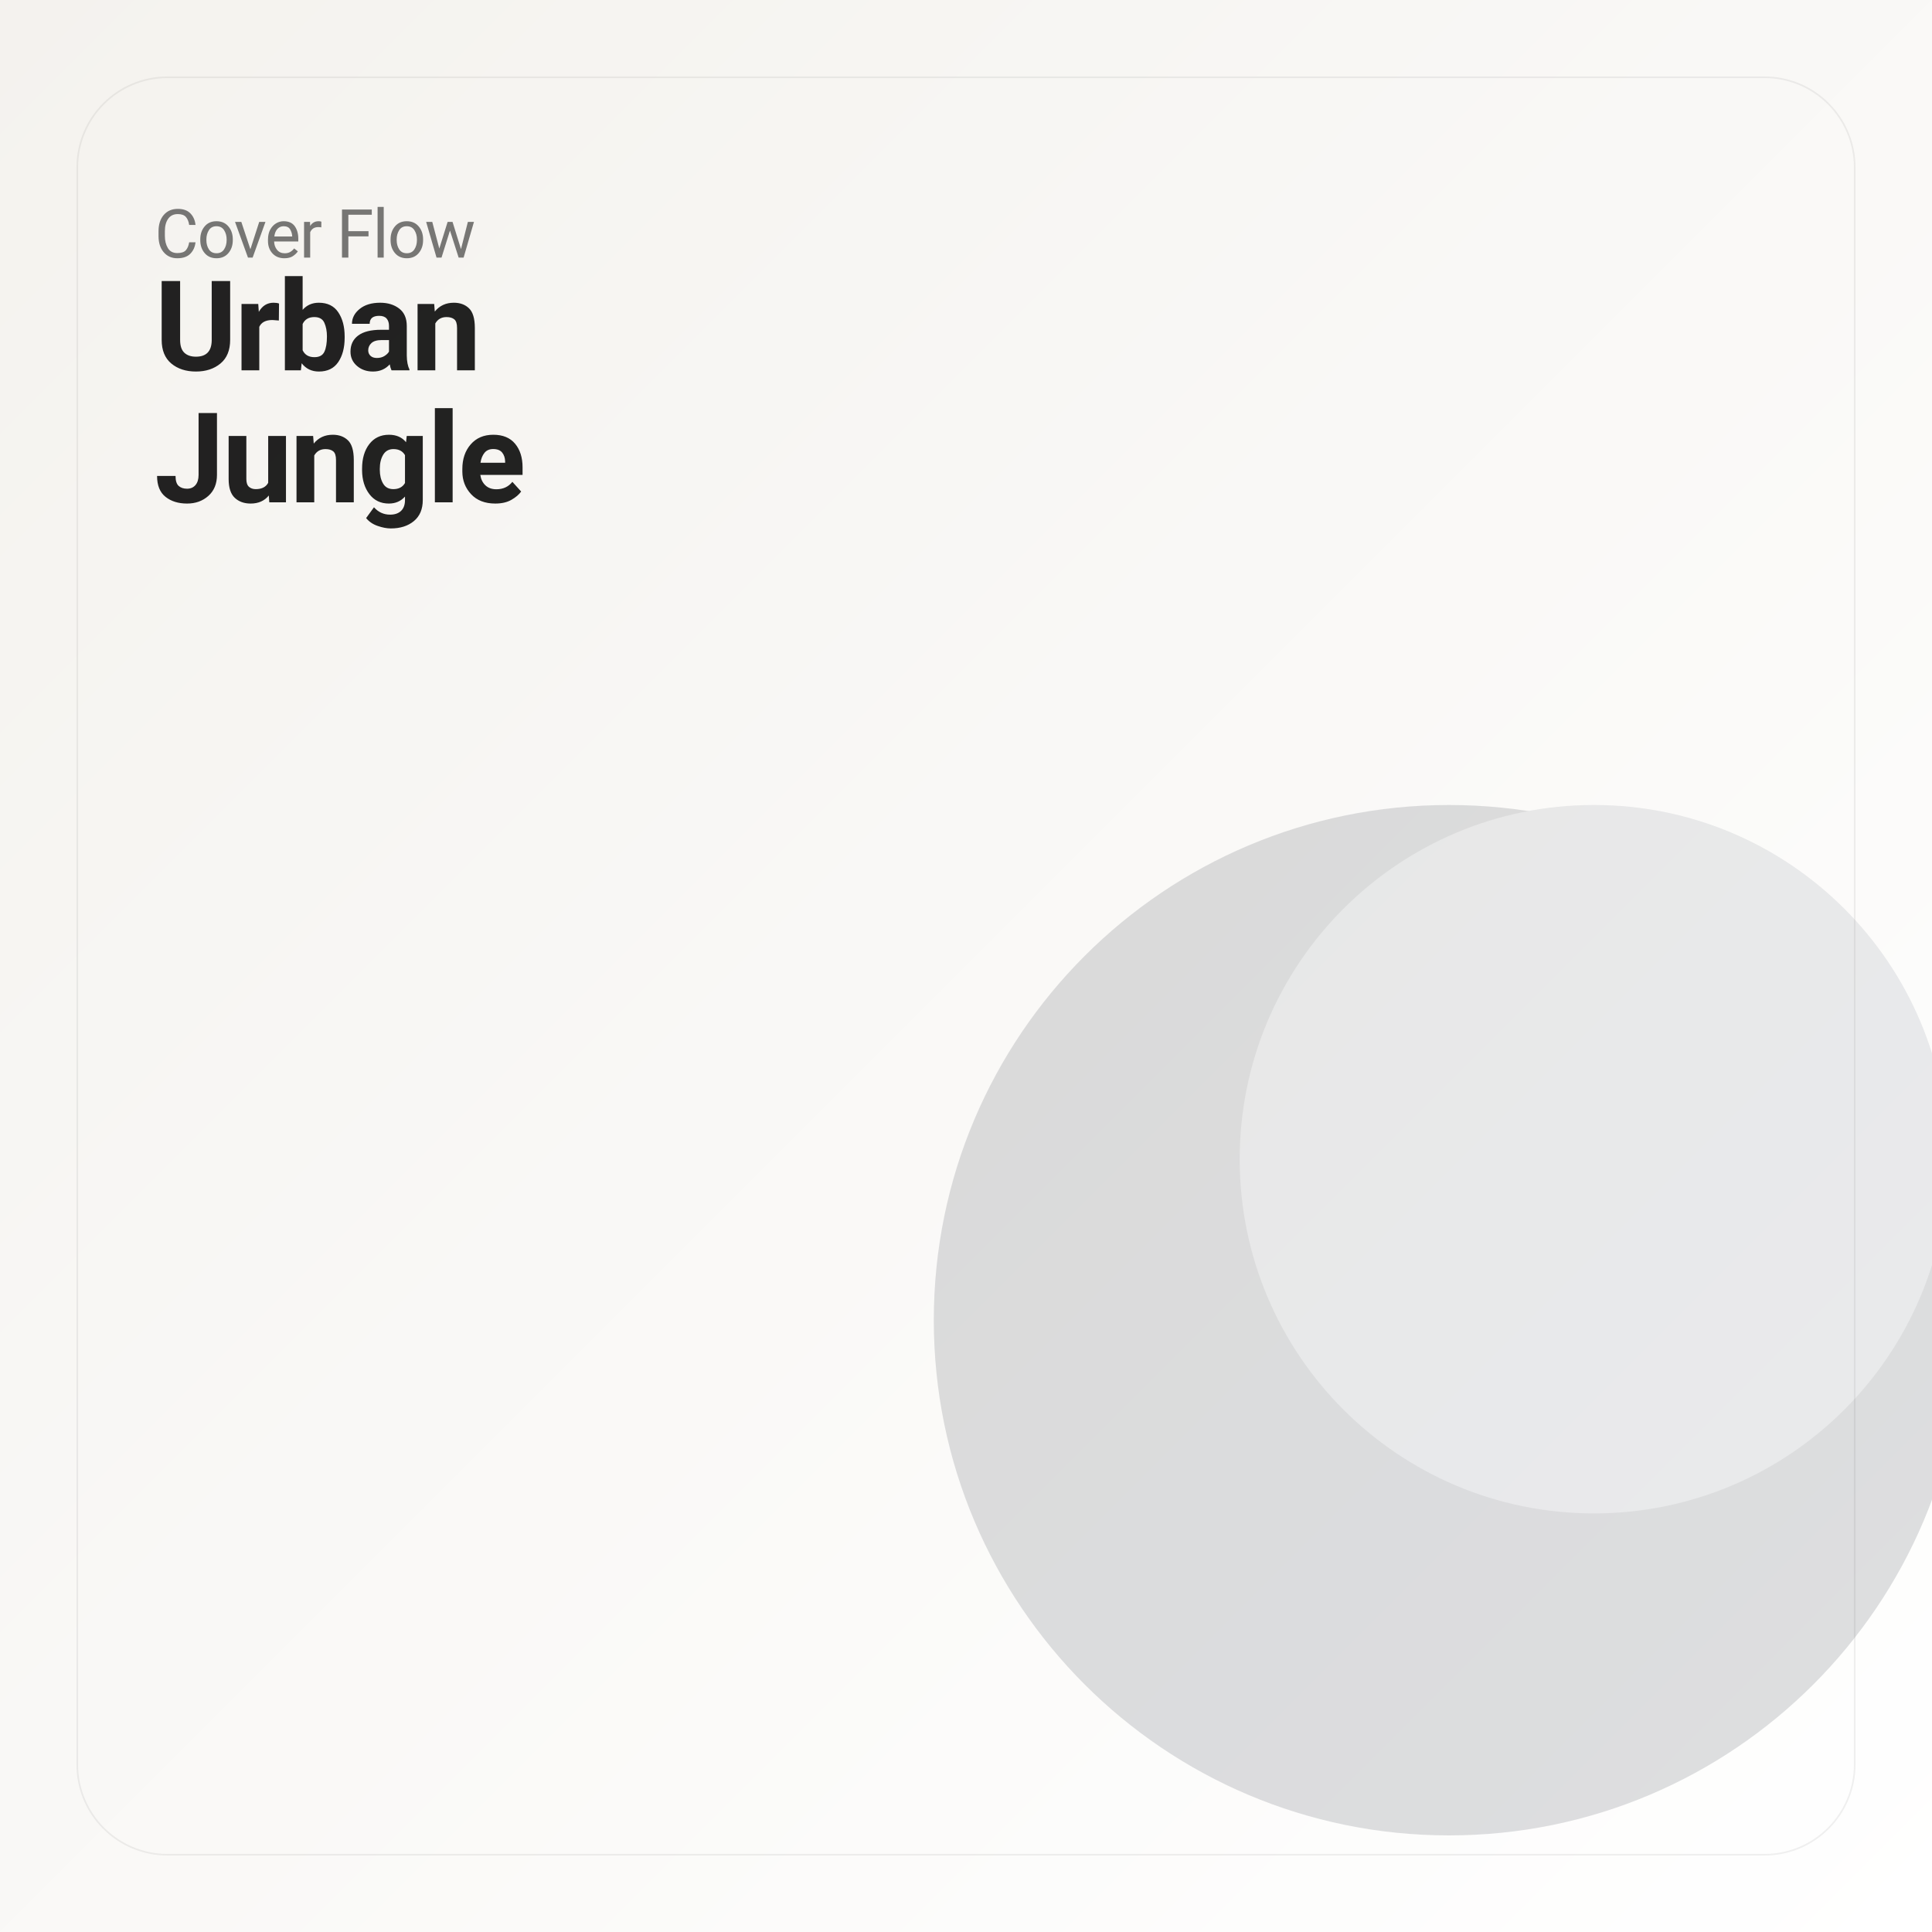
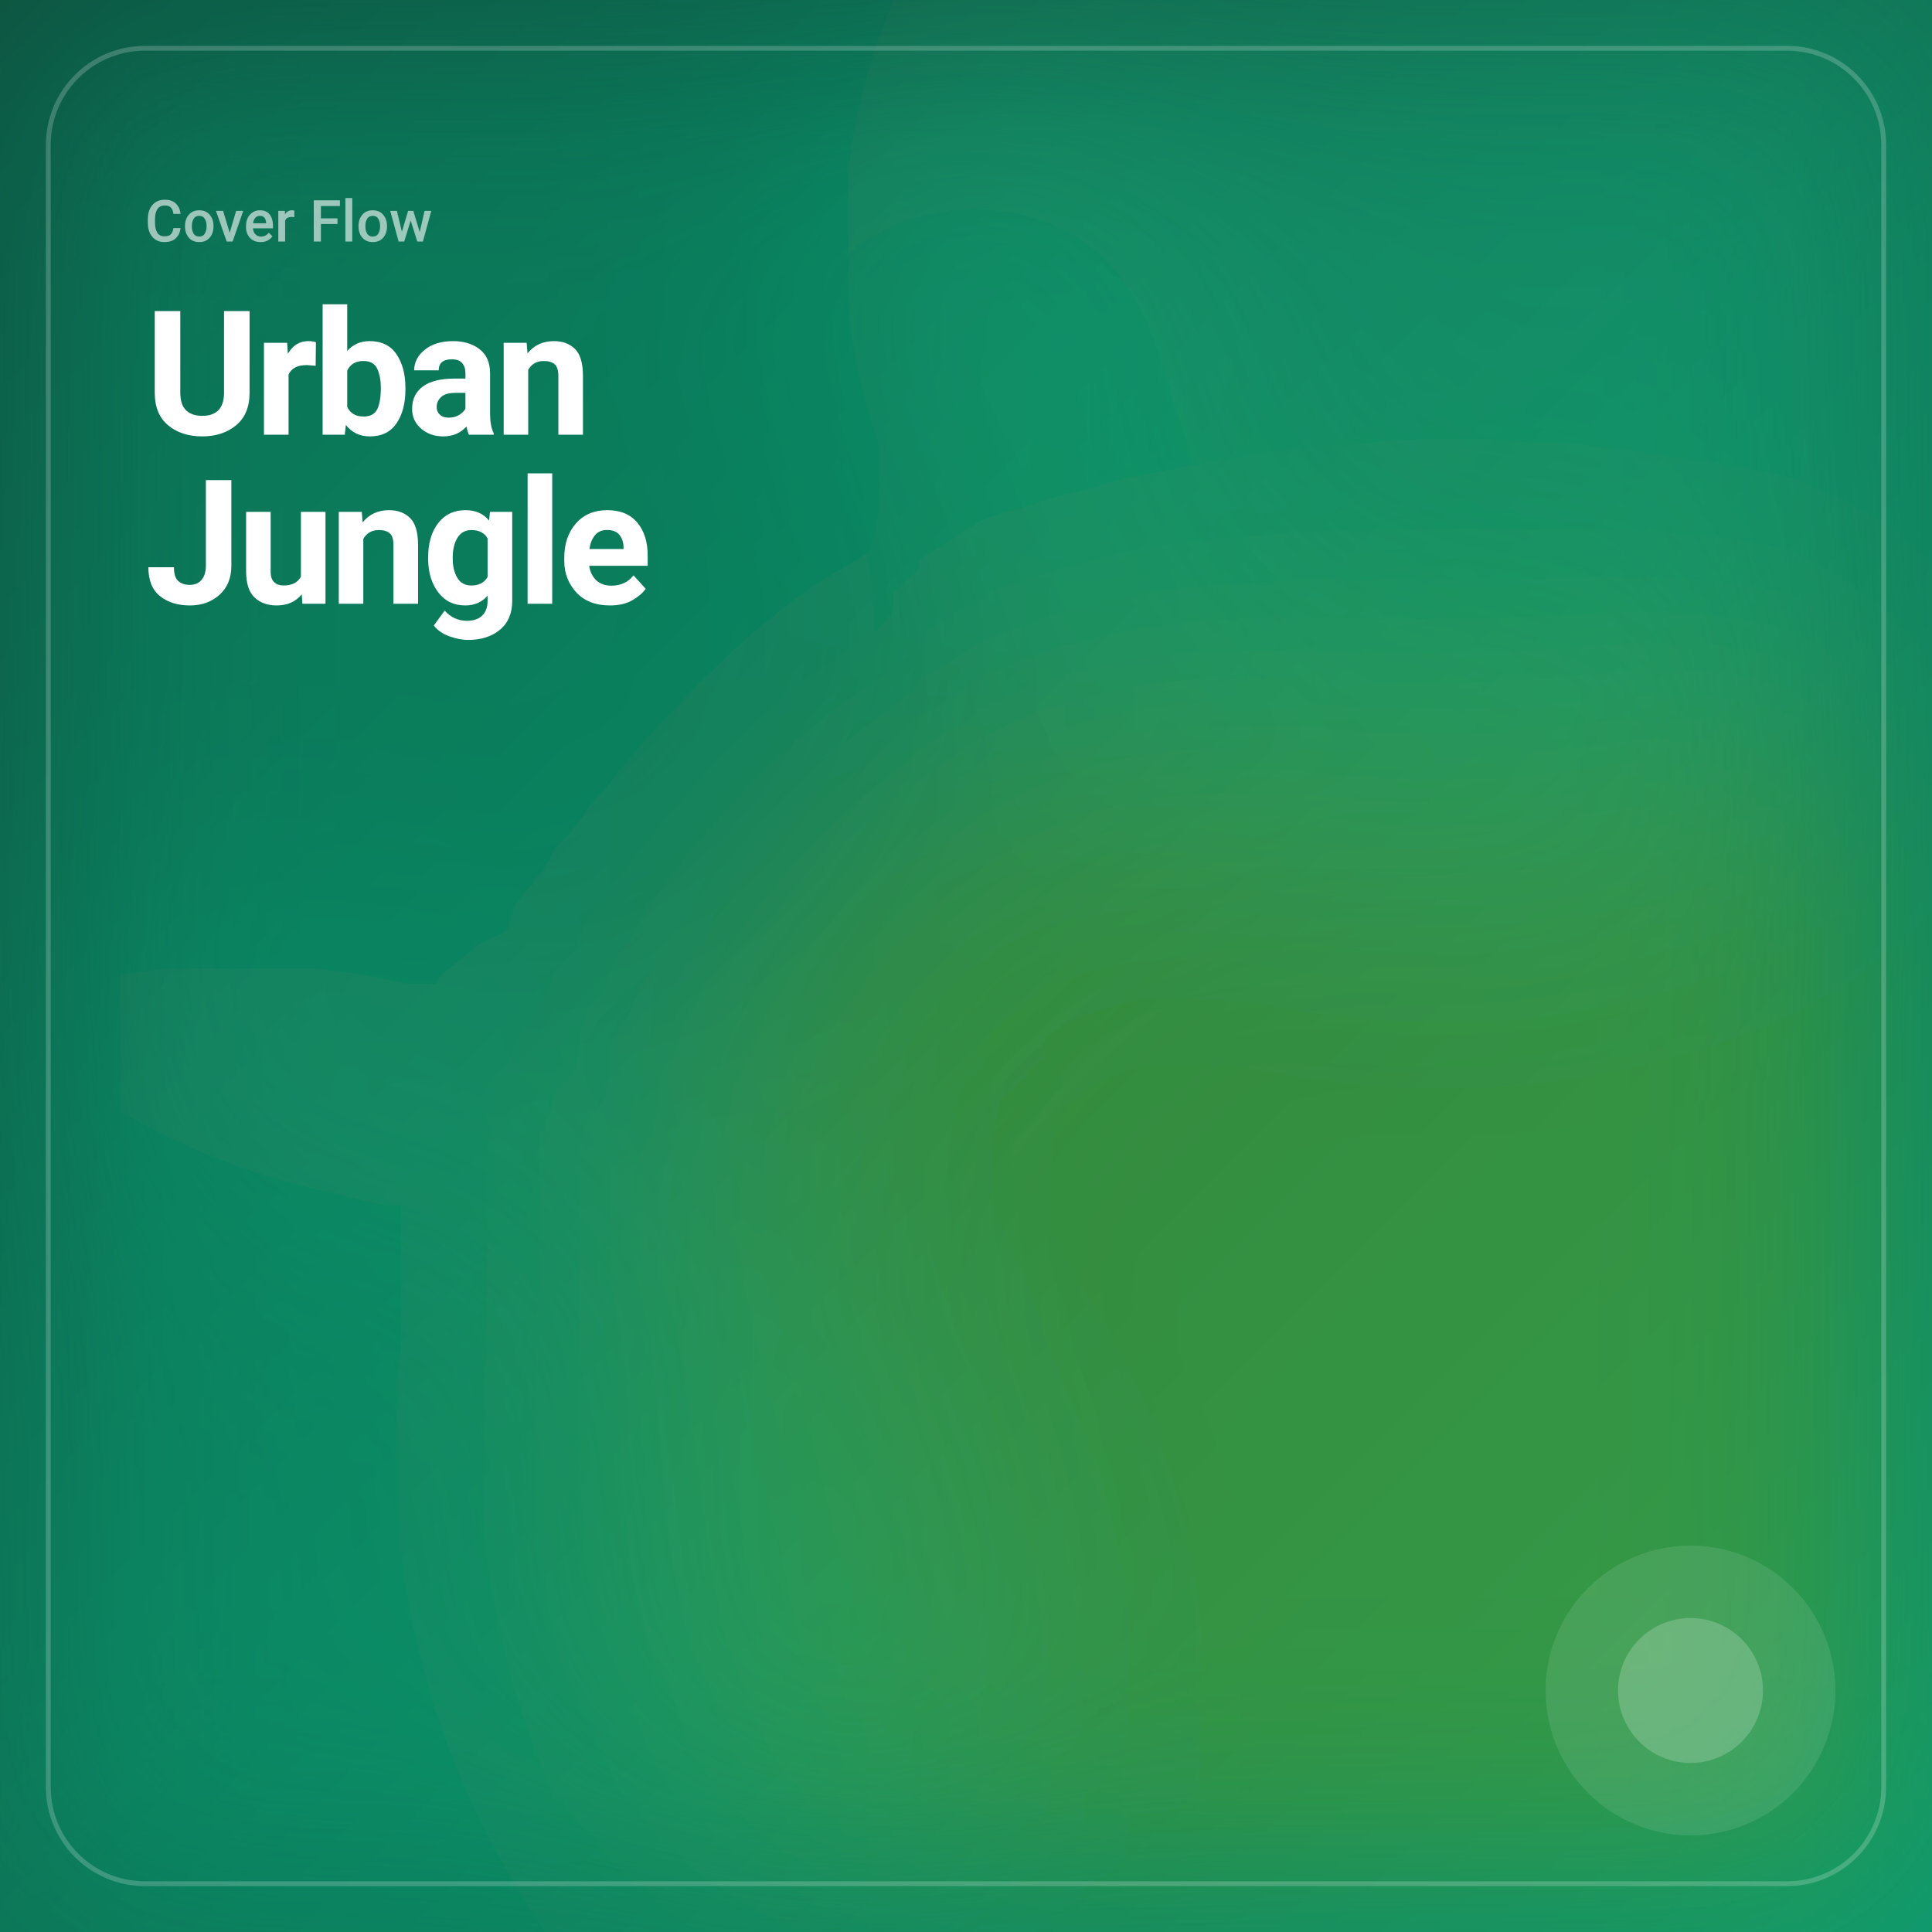
- <svg xmlns="http://www.w3.org/2000/svg" width="1200" height="1200" viewBox="0 0 1200 1200">
+ <svg xmlns="http://www.w3.org/2000/svg" width="800" height="800" viewBox="0 0 800 800">
  <defs>
-     <linearGradient id="g" x1="0" y1="0" x2="1" y2="1">
-       <stop offset="0" stop-color="#f4f2ee" />
-       <stop offset="1" stop-color="#ffffff" />
+     <filter id="blurcover-04.svg" x="-50%" y="-50%" width="200%" height="200%">
+       <feGaussianBlur in="SourceGraphic" stdDeviation="60" />
+     </filter>
+     <linearGradient id="gradcover-04.svg" x1="0%" y1="0%" x2="100%" y2="100%">
+       <stop offset="0%" style="stop-color:#064e3b;stop-opacity:1" />
+       <stop offset="100%" style="stop-color:#059669;stop-opacity:1" />
    </linearGradient>
  </defs>
-   <rect width="1200" height="1200" fill="url(#g)" />
-   <rect x="48" y="48" width="1104" height="1104" rx="56" fill="none" stroke="rgba(0,0,0,0.06)" />
-   <g fill="rgba(0,0,0,0.86)" font-family="-apple-system,BlinkMacSystemFont,Segoe UI,Roboto,Helvetica,Arial" letter-spacing="-0.02em">
-     <text x="96" y="160" font-size="42" opacity="0.6">Cover Flow</text>
-     <text x="96" y="230" font-size="78" font-weight="600">Urban</text>
-     <text x="96" y="312" font-size="78" font-weight="600">Jungle</text>
+   <rect width="800" height="800" fill="url(#gradcover-04.svg)" />
+   <g filter="url(#blurcover-04.svg)" opacity="0.7">
+     <circle cx="200" cy="200" r="300" fill="#059669" opacity="0.6" />
+     <circle cx="600" cy="600" r="350" fill="#65a30d" opacity="0.6" />
+     <circle cx="600" cy="100" r="250" fill="#10b981" opacity="0.5" />
+     <circle cx="100" cy="700" r="300" fill="#10b981" opacity="0.4" />
  </g>
-   <g opacity="0.14">
-     <circle cx="900" cy="820" r="320" fill="#111827" />
-     <circle cx="990" cy="720" r="220" fill="#6b7280" />
+   <rect width="800" height="800" fill="rgba(255,255,255,0.03)" />
+   <rect x="20" y="20" width="760" height="760" rx="40" fill="none" stroke="rgba(255,255,255,0.2)" stroke-width="2" />
+   <g fill="white" font-family="-apple-system, BlinkMacSystemFont, 'Segoe UI', Roboto, Helvetica, Arial, sans-serif">
+     <text x="60" y="100" font-size="24" opacity="0.6" font-weight="500">Cover Flow</text>
+     <text x="60" y="180" font-size="72" font-weight="700" letter-spacing="-2">Urban</text>
+     <text x="60" y="250" font-size="72" font-weight="700" letter-spacing="-2">Jungle</text>
+     <circle cx="700" cy="700" r="60" fill="rgba(255,255,255,0.1)" />
+     <circle cx="700" cy="700" r="30" fill="rgba(255,255,255,0.2)" />
  </g>
</svg>
